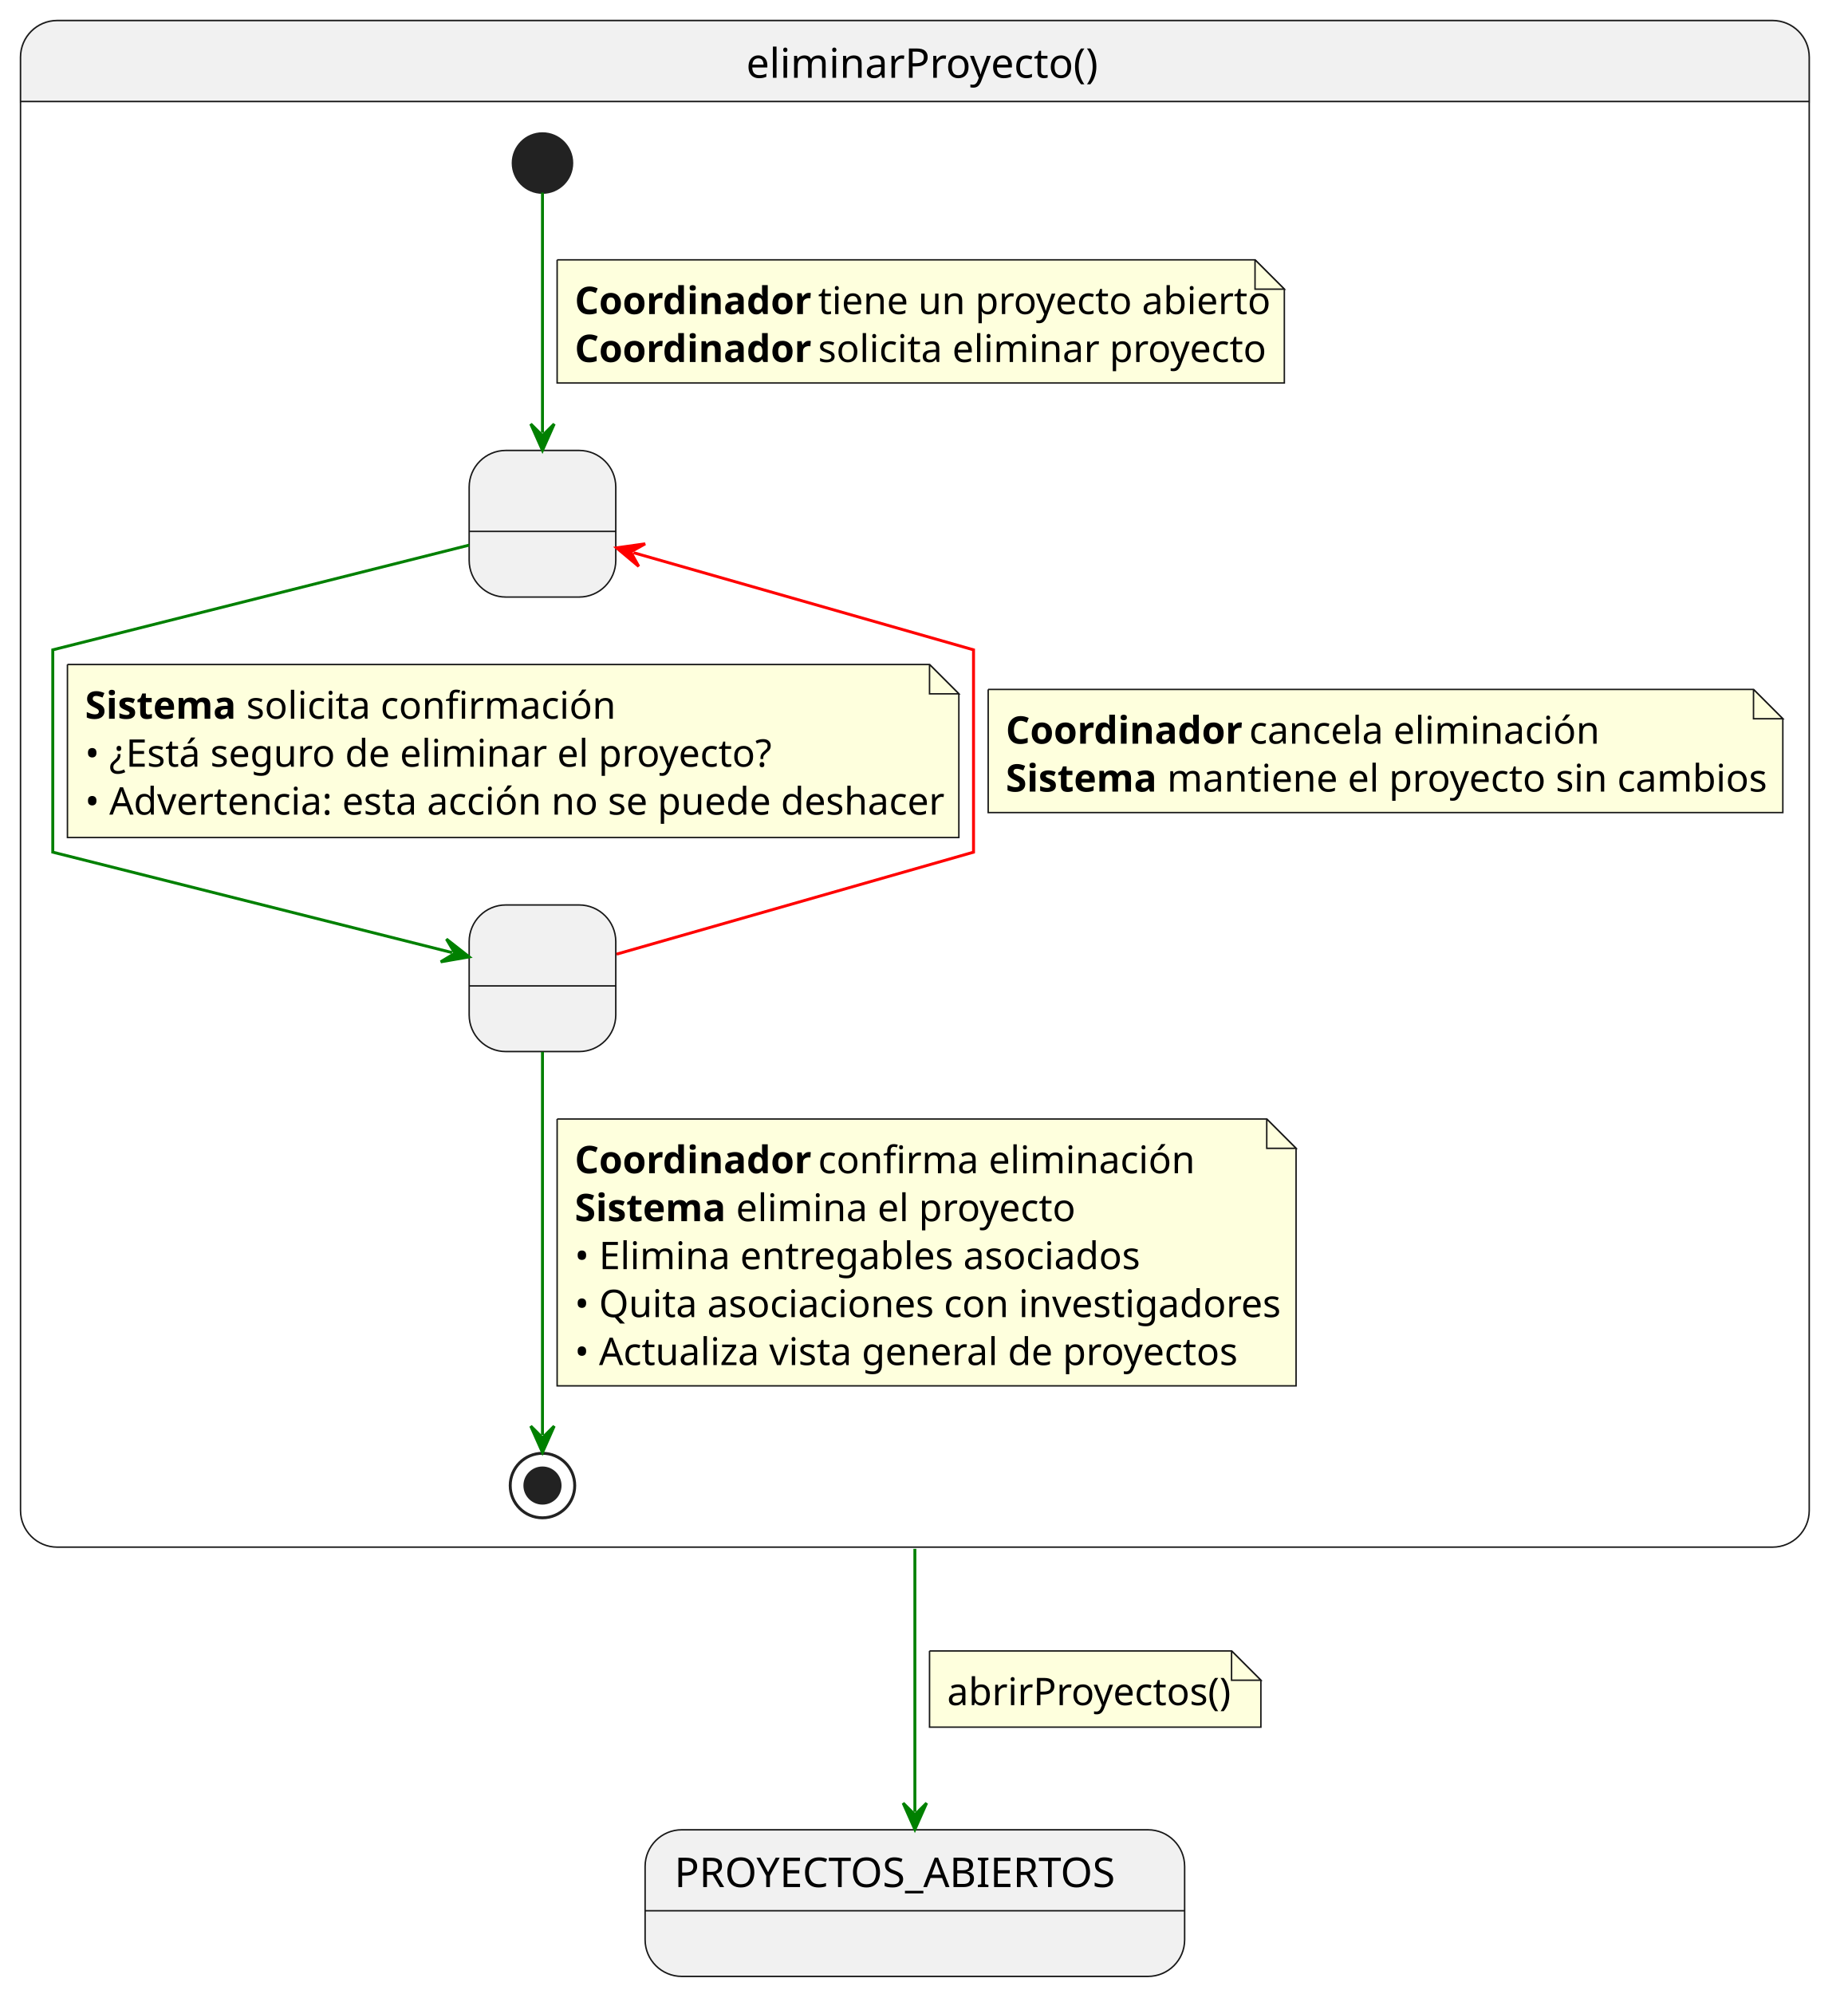
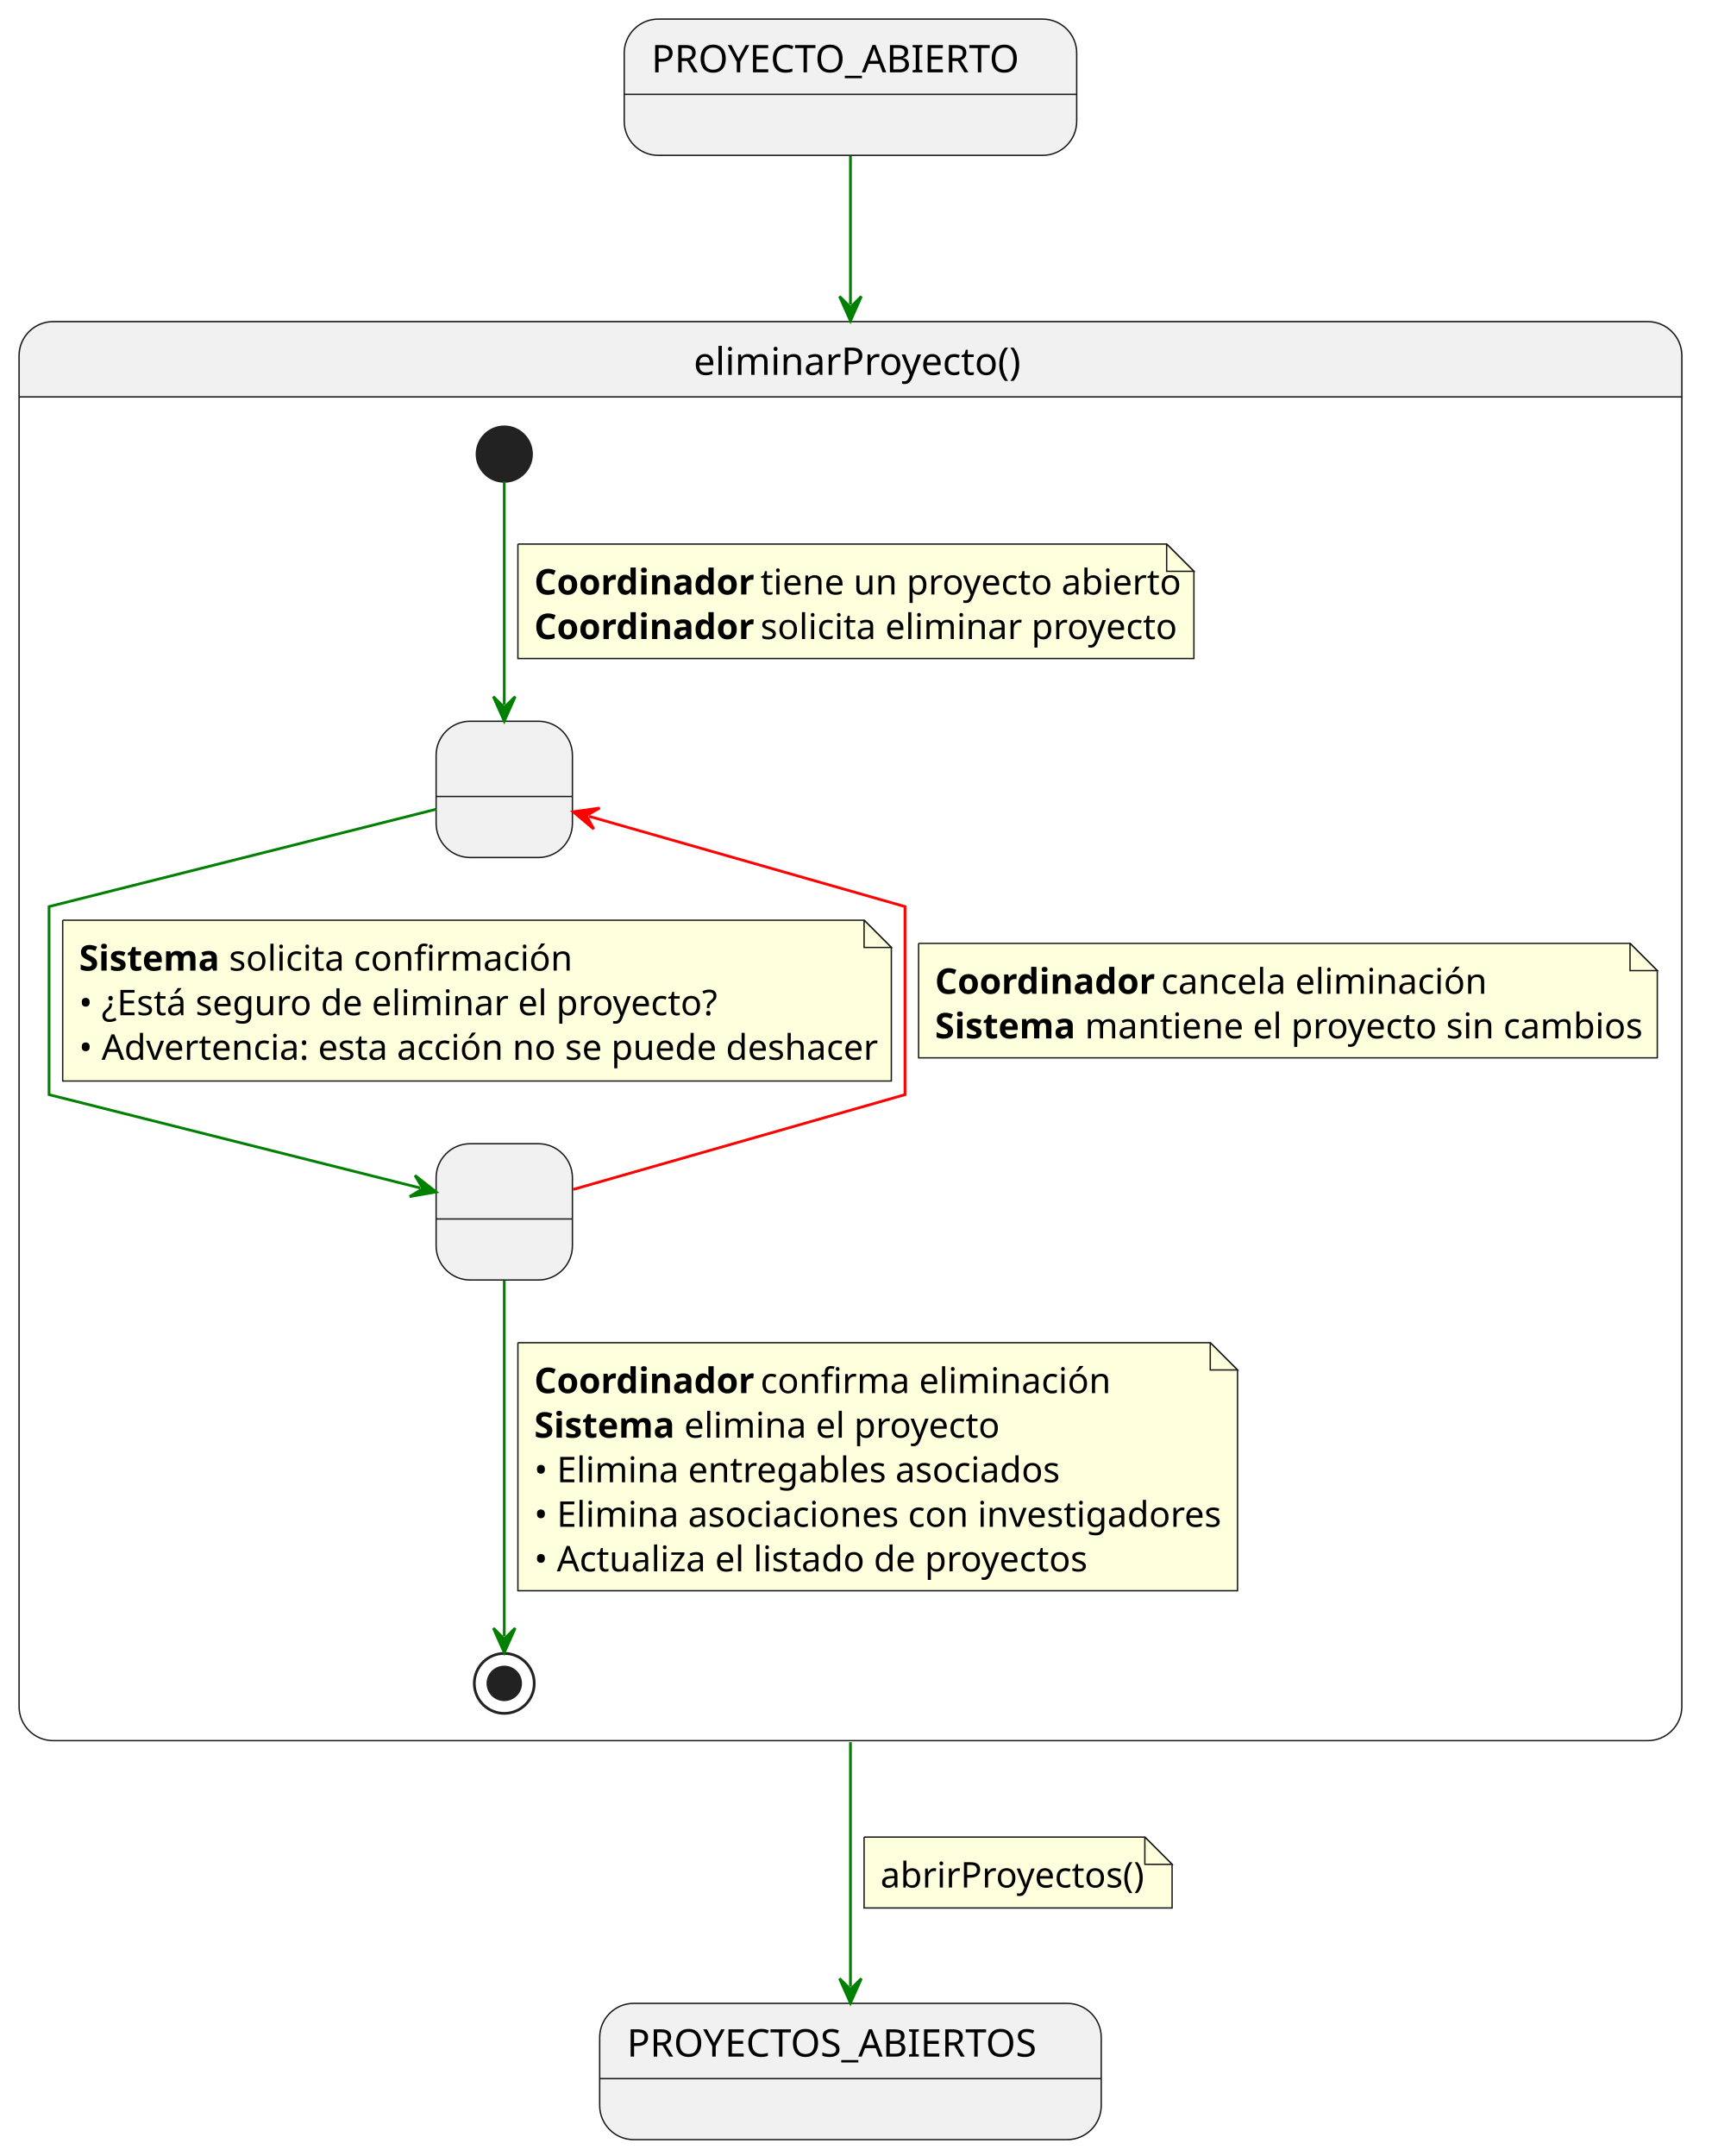
- <svg xmlns="http://www.w3.org/2000/svg" contentStyleType="text/css" height="680px" preserveAspectRatio="none" style="width:630px;height:680px;background:#FFFFFF;" version="1.1" viewBox="0 0 630 680" width="630px" zoomAndPan="magnify">
+ <svg xmlns="http://www.w3.org/2000/svg" contentStyleType="text/css" height="791px" preserveAspectRatio="none" style="width:630px;height:791px;background:#FFFFFF;" version="1.1" viewBox="0 0 630 791" width="630px" zoomAndPan="magnify">
  <defs />
  <g>
-     <path d="M19.5,7 L604.5,7 A12.5,12.5 0 0 1 617,19.5 L617,34.609 L7,34.609 L7,19.5 A12.5,12.5 0 0 1 19.5,7 " fill="#F1F1F1" style="stroke:#F1F1F1;stroke-width:1.0;" />
-     <rect fill="none" height="520.609" rx="12.5" ry="12.5" style="stroke:#181818;stroke-width:0.5;" width="610" x="7" y="7" />
-     <line style="stroke:#181818;stroke-width:0.5;" x1="7" x2="617" y1="34.609" y2="34.609" />
-     <text fill="#000000" font-family="sans-serif" font-size="14" lengthAdjust="spacing" textLength="115" x="254.5" y="26.533">eliminarProyecto()</text>
+     <g id="PROYECTO_ABIERTO">
+       <rect fill="#F1F1F1" height="50" rx="12.5" ry="12.5" style="stroke:#181818;stroke-width:0.5;" width="166" x="229" y="7" />
+       <line style="stroke:#181818;stroke-width:0.5;" x1="229" x2="395" y1="34.609" y2="34.609" />
+       <text fill="#000000" font-family="sans-serif" font-size="14" lengthAdjust="spacing" textLength="146" x="239" y="26.533">PROYECTO_ABIERTO</text>
+     </g>
+     <path d="M19.5,118 L604.5,118 A12.5,12.5 0 0 1 617,130.5 L617,145.609 L7,145.609 L7,130.5 A12.5,12.5 0 0 1 19.5,118 " fill="#F1F1F1" style="stroke:#F1F1F1;stroke-width:1.0;" />
+     <rect fill="none" height="520.609" rx="12.5" ry="12.5" style="stroke:#181818;stroke-width:0.5;" width="610" x="7" y="118" />
+     <line style="stroke:#181818;stroke-width:0.5;" x1="7" x2="617" y1="145.609" y2="145.609" />
+     <text fill="#000000" font-family="sans-serif" font-size="14" lengthAdjust="spacing" textLength="115" x="254.5" y="137.533">eliminarProyecto()</text>
    <g id="eliminarProyecto.MostrandoProyecto">
-       <rect fill="#F1F1F1" height="50" rx="12.5" ry="12.5" style="stroke:#181818;stroke-width:0.5;" width="50" x="160" y="153.609" />
-       <line style="stroke:#181818;stroke-width:0.5;" x1="160" x2="210" y1="181.219" y2="181.219" />
-       <text fill="#000000" font-family="sans-serif" font-size="14" lengthAdjust="spacing" textLength="4" x="183" y="173.143"> </text>
+       <rect fill="#F1F1F1" height="50" rx="12.5" ry="12.5" style="stroke:#181818;stroke-width:0.5;" width="50" x="160" y="264.609" />
+       <line style="stroke:#181818;stroke-width:0.5;" x1="160" x2="210" y1="292.219" y2="292.219" />
+       <text fill="#000000" font-family="sans-serif" font-size="14" lengthAdjust="spacing" textLength="4" x="183" y="284.143"> </text>
    </g>
    <g id="eliminarProyecto.ConfirmandoEliminacion">
-       <rect fill="#F1F1F1" height="50" rx="12.5" ry="12.5" style="stroke:#181818;stroke-width:0.5;" width="50" x="160" y="308.609" />
-       <line style="stroke:#181818;stroke-width:0.5;" x1="160" x2="210" y1="336.219" y2="336.219" />
-       <text fill="#000000" font-family="sans-serif" font-size="14" lengthAdjust="spacing" textLength="4" x="183" y="328.143"> </text>
+       <rect fill="#F1F1F1" height="50" rx="12.5" ry="12.5" style="stroke:#181818;stroke-width:0.5;" width="50" x="160" y="419.609" />
+       <line style="stroke:#181818;stroke-width:0.5;" x1="160" x2="210" y1="447.219" y2="447.219" />
+       <text fill="#000000" font-family="sans-serif" font-size="14" lengthAdjust="spacing" textLength="4" x="183" y="439.143"> </text>
    </g>
-     <ellipse cx="185" cy="55.609" fill="#222222" rx="10" ry="10" style="stroke:#222222;stroke-width:1.0;" />
-     <ellipse cx="185" cy="506.609" fill="none" rx="11" ry="11" style="stroke:#222222;stroke-width:1.0;" />
-     <ellipse cx="185" cy="506.609" fill="#222222" rx="6" ry="6" style="stroke:#222222;stroke-width:1.0;" />
+     <ellipse cx="185" cy="166.609" fill="#222222" rx="10" ry="10" style="stroke:#222222;stroke-width:1.0;" />
+     <ellipse cx="185" cy="617.609" fill="none" rx="11" ry="11" style="stroke:#222222;stroke-width:1.0;" />
+     <ellipse cx="185" cy="617.609" fill="#222222" rx="6" ry="6" style="stroke:#222222;stroke-width:1.0;" />
    <g id="link_*start*eliminarProyecto_MostrandoProyecto">
-       <path d="M185,65.699 C185,84.169 185,120.589 185,147.579 " fill="none" id="*start*eliminarProyecto-to-MostrandoProyecto" style="stroke:#008000;stroke-width:1.0;" />
-       <polygon fill="#008000" points="185,153.579,189,144.579,185,148.579,181,144.579,185,153.579" style="stroke:#008000;stroke-width:1.0;" />
-       <path d="M190,88.609 L190,130.609 L438,130.609 L438,98.609 L428,88.609 L190,88.609 " fill="#FEFFDD" style="stroke:#181818;stroke-width:0.5;" />
-       <path d="M428,88.609 L428,98.609 L438,98.609 L428,88.609 " fill="#FEFFDD" style="stroke:#181818;stroke-width:0.5;" />
-       <text fill="#000000" font-family="sans-serif" font-size="13" font-weight="bold" lengthAdjust="spacing" textLength="79" x="196" y="107.105">Coordinador</text>
-       <text fill="#000000" font-family="sans-serif" font-size="13" lengthAdjust="spacing" textLength="143" x="279" y="107.105">tiene un proyecto abierto</text>
-       <text fill="#000000" font-family="sans-serif" font-size="13" font-weight="bold" lengthAdjust="spacing" textLength="79" x="196" y="123.456">Coordinador</text>
-       <text fill="#000000" font-family="sans-serif" font-size="13" lengthAdjust="spacing" textLength="144" x="279" y="123.456">solicita eliminar proyecto</text>
+       <path d="M185,176.699 C185,195.169 185,231.589 185,258.579 " fill="none" id="*start*eliminarProyecto-to-MostrandoProyecto" style="stroke:#008000;stroke-width:1.0;" />
+       <polygon fill="#008000" points="185,264.579,189,255.579,185,259.579,181,255.579,185,264.579" style="stroke:#008000;stroke-width:1.0;" />
+       <path d="M190,199.609 L190,241.609 L438,241.609 L438,209.609 L428,199.609 L190,199.609 " fill="#FEFFDD" style="stroke:#181818;stroke-width:0.5;" />
+       <path d="M428,199.609 L428,209.609 L438,209.609 L428,199.609 " fill="#FEFFDD" style="stroke:#181818;stroke-width:0.5;" />
+       <text fill="#000000" font-family="sans-serif" font-size="13" font-weight="bold" lengthAdjust="spacing" textLength="79" x="196" y="218.105">Coordinador</text>
+       <text fill="#000000" font-family="sans-serif" font-size="13" lengthAdjust="spacing" textLength="143" x="279" y="218.105">tiene un proyecto abierto</text>
+       <text fill="#000000" font-family="sans-serif" font-size="13" font-weight="bold" lengthAdjust="spacing" textLength="79" x="196" y="234.456">Coordinador</text>
+       <text fill="#000000" font-family="sans-serif" font-size="13" lengthAdjust="spacing" textLength="144" x="279" y="234.456">solicita eliminar proyecto</text>
    </g>
    <g id="link_MostrandoProyecto_ConfirmandoEliminacion">
-       <path d="M160,185.899 C113.41,197.609 18,221.609 18,221.609 C18,221.609 18,290.609 18,290.609 C18,290.609 107.591,313.147 154.181,324.857 " fill="none" id="MostrandoProyecto-to-ConfirmandoEliminacion" style="stroke:#008000;stroke-width:1.0;" />
-       <polygon fill="#008000" points="160,326.319,152.246,320.246,155.151,325.101,150.296,328.005,160,326.319" style="stroke:#008000;stroke-width:1.0;" />
-       <path d="M23,226.609 L23,285.609 L327,285.609 L327,236.609 L317,226.609 L23,226.609 " fill="#FEFFDD" style="stroke:#181818;stroke-width:0.5;" />
-       <path d="M317,226.609 L317,236.609 L327,236.609 L317,226.609 " fill="#FEFFDD" style="stroke:#181818;stroke-width:0.5;" />
-       <text fill="#000000" font-family="sans-serif" font-size="13" font-weight="bold" lengthAdjust="spacing" textLength="51" x="29" y="245.105">Sistema</text>
-       <text fill="#000000" font-family="sans-serif" font-size="13" lengthAdjust="spacing" textLength="118" x="84" y="245.105">solicita confirmación</text>
-       <text fill="#000000" font-family="sans-serif" font-size="13" lengthAdjust="spacing" textLength="229" x="29" y="261.456">• ¿Está seguro de eliminar el proyecto?</text>
-       <text fill="#000000" font-family="sans-serif" font-size="13" lengthAdjust="spacing" textLength="283" x="29" y="277.808">• Advertencia: esta acción no se puede deshacer</text>
+       <path d="M160,296.899 C113.41,308.609 18,332.609 18,332.609 C18,332.609 18,401.609 18,401.609 C18,401.609 107.591,424.147 154.181,435.857 " fill="none" id="MostrandoProyecto-to-ConfirmandoEliminacion" style="stroke:#008000;stroke-width:1.0;" />
+       <polygon fill="#008000" points="160,437.319,152.246,431.246,155.151,436.101,150.296,439.005,160,437.319" style="stroke:#008000;stroke-width:1.0;" />
+       <path d="M23,337.609 L23,396.609 L327,396.609 L327,347.609 L317,337.609 L23,337.609 " fill="#FEFFDD" style="stroke:#181818;stroke-width:0.5;" />
+       <path d="M317,337.609 L317,347.609 L327,347.609 L317,337.609 " fill="#FEFFDD" style="stroke:#181818;stroke-width:0.5;" />
+       <text fill="#000000" font-family="sans-serif" font-size="13" font-weight="bold" lengthAdjust="spacing" textLength="51" x="29" y="356.104">Sistema</text>
+       <text fill="#000000" font-family="sans-serif" font-size="13" lengthAdjust="spacing" textLength="118" x="84" y="356.104">solicita confirmación</text>
+       <text fill="#000000" font-family="sans-serif" font-size="13" lengthAdjust="spacing" textLength="229" x="29" y="372.456">• ¿Está seguro de eliminar el proyecto?</text>
+       <text fill="#000000" font-family="sans-serif" font-size="13" lengthAdjust="spacing" textLength="283" x="29" y="388.808">• Advertencia: esta acción no se puede deshacer</text>
    </g>
    <g id="link_ConfirmandoEliminacion_*end*eliminarProyecto">
-       <path d="M185,358.749 C185,396.679 185,462.659 185,489.329 " fill="none" id="ConfirmandoEliminacion-to-*end*eliminarProyecto" style="stroke:#008000;stroke-width:1.0;" />
-       <polygon fill="#008000" points="185,495.329,189,486.329,185,490.329,181,486.329,185,495.329" style="stroke:#008000;stroke-width:1.0;" />
-       <path d="M190,381.609 L190,472.609 L442,472.609 L442,391.609 L432,381.609 L190,381.609 " fill="#FEFFDD" style="stroke:#181818;stroke-width:0.5;" />
-       <path d="M432,381.609 L432,391.609 L442,391.609 L432,381.609 " fill="#FEFFDD" style="stroke:#181818;stroke-width:0.5;" />
-       <text fill="#000000" font-family="sans-serif" font-size="13" font-weight="bold" lengthAdjust="spacing" textLength="79" x="196" y="400.104">Coordinador</text>
-       <text fill="#000000" font-family="sans-serif" font-size="13" lengthAdjust="spacing" textLength="118" x="279" y="400.104">confirma eliminación</text>
-       <text fill="#000000" font-family="sans-serif" font-size="13" font-weight="bold" lengthAdjust="spacing" textLength="51" x="196" y="416.456">Sistema</text>
-       <text fill="#000000" font-family="sans-serif" font-size="13" lengthAdjust="spacing" textLength="109" x="251" y="416.456">elimina el proyecto</text>
-       <text fill="#000000" font-family="sans-serif" font-size="13" lengthAdjust="spacing" textLength="186" x="196" y="432.808">• Elimina entregables asociados</text>
-       <text fill="#000000" font-family="sans-serif" font-size="13" lengthAdjust="spacing" textLength="231" x="196" y="449.159">• Quita asociaciones con investigadores</text>
-       <text fill="#000000" font-family="sans-serif" font-size="13" lengthAdjust="spacing" textLength="218" x="196" y="465.511">• Actualiza vista general de proyectos</text>
+       <path d="M185,469.749 C185,507.679 185,573.659 185,600.329 " fill="none" id="ConfirmandoEliminacion-to-*end*eliminarProyecto" style="stroke:#008000;stroke-width:1.0;" />
+       <polygon fill="#008000" points="185,606.329,189,597.329,185,601.329,181,597.329,185,606.329" style="stroke:#008000;stroke-width:1.0;" />
+       <path d="M190,492.609 L190,583.609 L454,583.609 L454,502.609 L444,492.609 L190,492.609 " fill="#FEFFDD" style="stroke:#181818;stroke-width:0.5;" />
+       <path d="M444,492.609 L444,502.609 L454,502.609 L444,492.609 " fill="#FEFFDD" style="stroke:#181818;stroke-width:0.5;" />
+       <text fill="#000000" font-family="sans-serif" font-size="13" font-weight="bold" lengthAdjust="spacing" textLength="79" x="196" y="511.104">Coordinador</text>
+       <text fill="#000000" font-family="sans-serif" font-size="13" lengthAdjust="spacing" textLength="118" x="279" y="511.104">confirma eliminación</text>
+       <text fill="#000000" font-family="sans-serif" font-size="13" font-weight="bold" lengthAdjust="spacing" textLength="51" x="196" y="527.456">Sistema</text>
+       <text fill="#000000" font-family="sans-serif" font-size="13" lengthAdjust="spacing" textLength="109" x="251" y="527.456">elimina el proyecto</text>
+       <text fill="#000000" font-family="sans-serif" font-size="13" lengthAdjust="spacing" textLength="186" x="196" y="543.808">• Elimina entregables asociados</text>
+       <text fill="#000000" font-family="sans-serif" font-size="13" lengthAdjust="spacing" textLength="243" x="196" y="560.159">• Elimina asociaciones con investigadores</text>
+       <text fill="#000000" font-family="sans-serif" font-size="13" lengthAdjust="spacing" textLength="198" x="196" y="576.511">• Actualiza el listado de proyectos</text>
    </g>
    <g id="link_ConfirmandoEliminacion_MostrandoProyecto">
-       <path d="M210.27,325.389 C252.3,313.379 332,290.609 332,290.609 C332,290.609 332,221.609 332,221.609 C332,221.609 258.069,200.488 216.039,188.478 " fill="none" id="ConfirmandoEliminacion-to-MostrandoProyecto" style="stroke:#FF0000;stroke-width:1.0;" />
-       <polygon fill="#FF0000" points="210.27,186.829,217.825,193.148,215.078,188.203,220.023,185.456,210.27,186.829" style="stroke:#FF0000;stroke-width:1.0;" />
-       <path d="M337,235.109 L337,277.109 L608,277.109 L608,245.109 L598,235.109 L337,235.109 " fill="#FEFFDD" style="stroke:#181818;stroke-width:0.5;" />
-       <path d="M598,235.109 L598,245.109 L608,245.109 L598,235.109 " fill="#FEFFDD" style="stroke:#181818;stroke-width:0.5;" />
-       <text fill="#000000" font-family="sans-serif" font-size="13" font-weight="bold" lengthAdjust="spacing" textLength="79" x="343" y="253.605">Coordinador</text>
-       <text fill="#000000" font-family="sans-serif" font-size="13" lengthAdjust="spacing" textLength="114" x="426" y="253.605">cancela eliminación</text>
-       <text fill="#000000" font-family="sans-serif" font-size="13" font-weight="bold" lengthAdjust="spacing" textLength="51" x="343" y="269.956">Sistema</text>
-       <text fill="#000000" font-family="sans-serif" font-size="13" lengthAdjust="spacing" textLength="195" x="398" y="269.956">mantiene el proyecto sin cambios</text>
+       <path d="M210.27,436.389 C252.3,424.379 332,401.609 332,401.609 C332,401.609 332,332.609 332,332.609 C332,332.609 258.069,311.488 216.039,299.478 " fill="none" id="ConfirmandoEliminacion-to-MostrandoProyecto" style="stroke:#FF0000;stroke-width:1.0;" />
+       <polygon fill="#FF0000" points="210.27,297.829,217.825,304.148,215.078,299.203,220.023,296.456,210.27,297.829" style="stroke:#FF0000;stroke-width:1.0;" />
+       <path d="M337,346.109 L337,388.109 L608,388.109 L608,356.109 L598,346.109 L337,346.109 " fill="#FEFFDD" style="stroke:#181818;stroke-width:0.5;" />
+       <path d="M598,346.109 L598,356.109 L608,356.109 L598,346.109 " fill="#FEFFDD" style="stroke:#181818;stroke-width:0.5;" />
+       <text fill="#000000" font-family="sans-serif" font-size="13" font-weight="bold" lengthAdjust="spacing" textLength="79" x="343" y="364.604">Coordinador</text>
+       <text fill="#000000" font-family="sans-serif" font-size="13" lengthAdjust="spacing" textLength="114" x="426" y="364.604">cancela eliminación</text>
+       <text fill="#000000" font-family="sans-serif" font-size="13" font-weight="bold" lengthAdjust="spacing" textLength="51" x="343" y="380.956">Sistema</text>
+       <text fill="#000000" font-family="sans-serif" font-size="13" lengthAdjust="spacing" textLength="195" x="398" y="380.956">mantiene el proyecto sin cambios</text>
    </g>
    <g id="PROYECTOS_ABIERTOS">
-       <rect fill="#F1F1F1" height="50" rx="12.5" ry="12.5" style="stroke:#181818;stroke-width:0.5;" width="184" x="220" y="624" />
-       <line style="stroke:#181818;stroke-width:0.5;" x1="220" x2="404" y1="651.609" y2="651.609" />
-       <text fill="#000000" font-family="sans-serif" font-size="14" lengthAdjust="spacing" textLength="164" x="230" y="643.533">PROYECTOS_ABIERTOS</text>
+       <rect fill="#F1F1F1" height="50" rx="12.5" ry="12.5" style="stroke:#181818;stroke-width:0.5;" width="184" x="220" y="735" />
+       <line style="stroke:#181818;stroke-width:0.5;" x1="220" x2="404" y1="762.609" y2="762.609" />
+       <text fill="#000000" font-family="sans-serif" font-size="14" lengthAdjust="spacing" textLength="164" x="230" y="754.533">PROYECTOS_ABIERTOS</text>
+     </g>
+     <g id="link_PROYECTO_ABIERTO_eliminarProyecto">
+       <path d="M312,57.22 C312,72.31 312,87.45 312,111.74 " fill="none" id="PROYECTO_ABIERTO-to-eliminarProyecto" style="stroke:#008000;stroke-width:1.0;" />
+       <polygon fill="#008000" points="312,117.74,316,108.74,312,112.74,308,108.74,312,117.74" style="stroke:#008000;stroke-width:1.0;" />
    </g>
    <g id="link_eliminarProyecto_PROYECTOS_ABIERTOS">
-       <path d="M312,528.18 C312,567.46 312,596.09 312,617.89 " fill="none" id="eliminarProyecto-to-PROYECTOS_ABIERTOS" style="stroke:#008000;stroke-width:1.0;" />
-       <polygon fill="#008000" points="312,623.89,316,614.89,312,618.89,308,614.89,312,623.89" style="stroke:#008000;stroke-width:1.0;" />
-       <path d="M317,563 L317,589 L430,589 L430,573 L420,563 L317,563 " fill="#FEFFDD" style="stroke:#181818;stroke-width:0.5;" />
-       <path d="M420,563 L420,573 L430,573 L420,563 " fill="#FEFFDD" style="stroke:#181818;stroke-width:0.5;" />
-       <text fill="#000000" font-family="sans-serif" font-size="13" lengthAdjust="spacing" textLength="92" x="323" y="581.495">abrirProyectos()</text>
+       <path d="M312,639.18 C312,678.46 312,707.09 312,728.89 " fill="none" id="eliminarProyecto-to-PROYECTOS_ABIERTOS" style="stroke:#008000;stroke-width:1.0;" />
+       <polygon fill="#008000" points="312,734.89,316,725.89,312,729.89,308,725.89,312,734.89" style="stroke:#008000;stroke-width:1.0;" />
+       <path d="M317,674 L317,700 L430,700 L430,684 L420,674 L317,674 " fill="#FEFFDD" style="stroke:#181818;stroke-width:0.5;" />
+       <path d="M420,674 L420,684 L430,684 L420,674 " fill="#FEFFDD" style="stroke:#181818;stroke-width:0.5;" />
+       <text fill="#000000" font-family="sans-serif" font-size="13" lengthAdjust="spacing" textLength="92" x="323" y="692.495">abrirProyectos()</text>
    </g>
  </g>
</svg>
